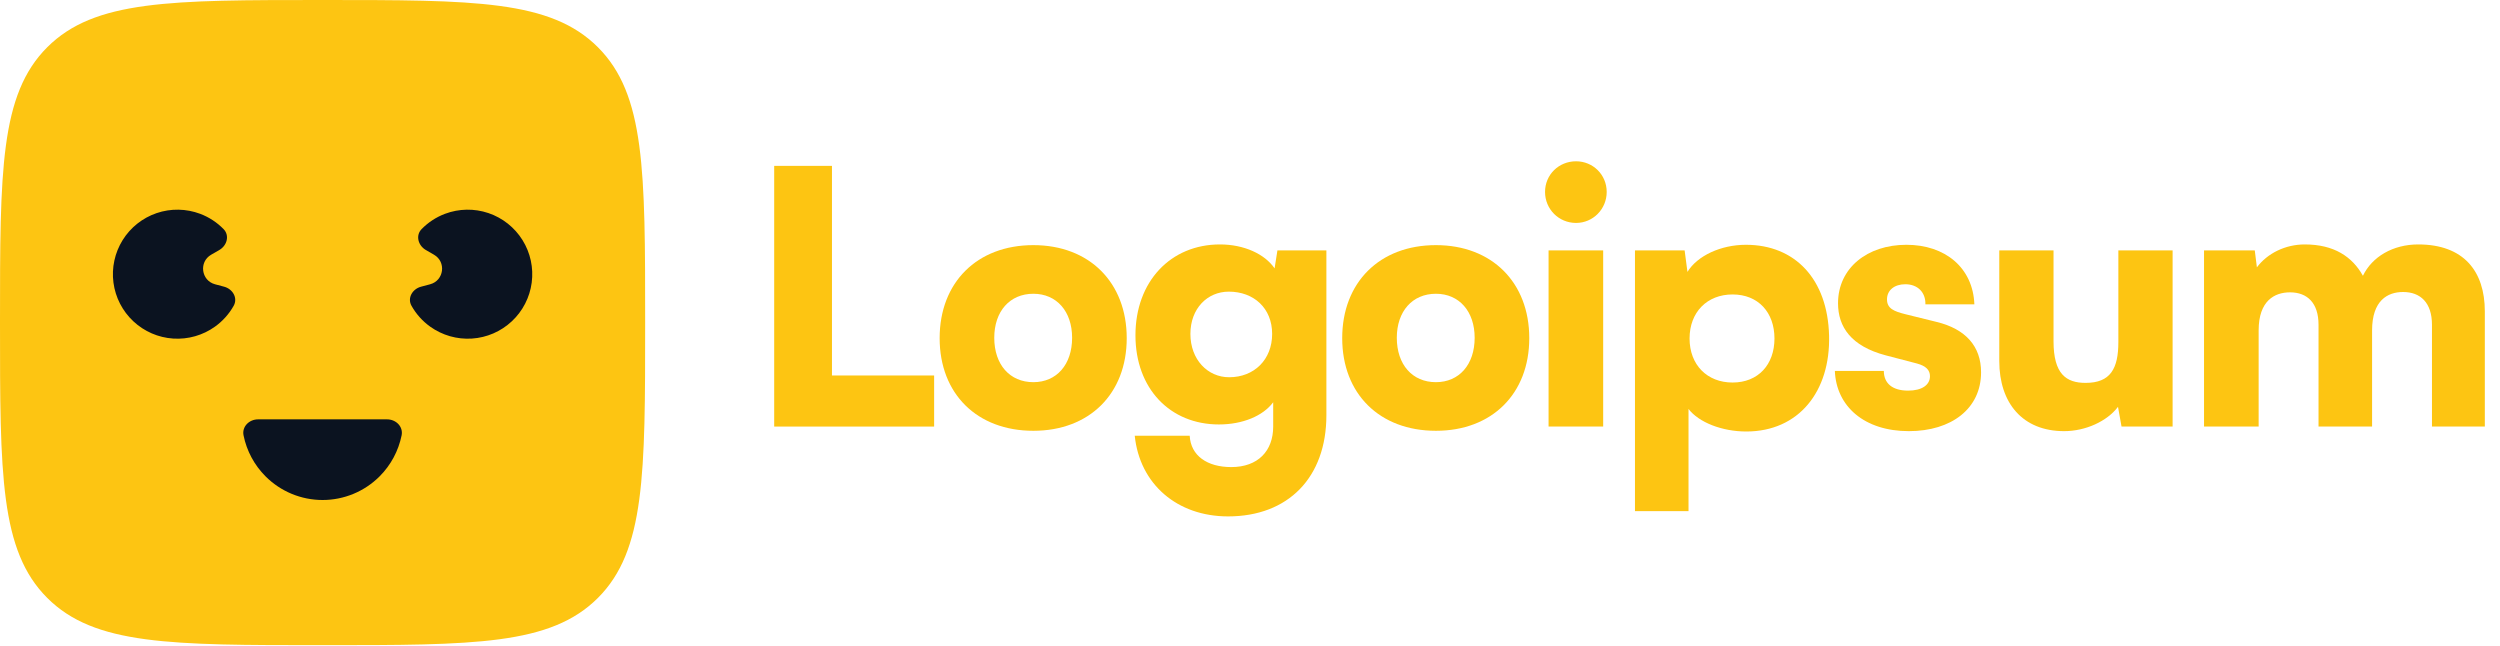
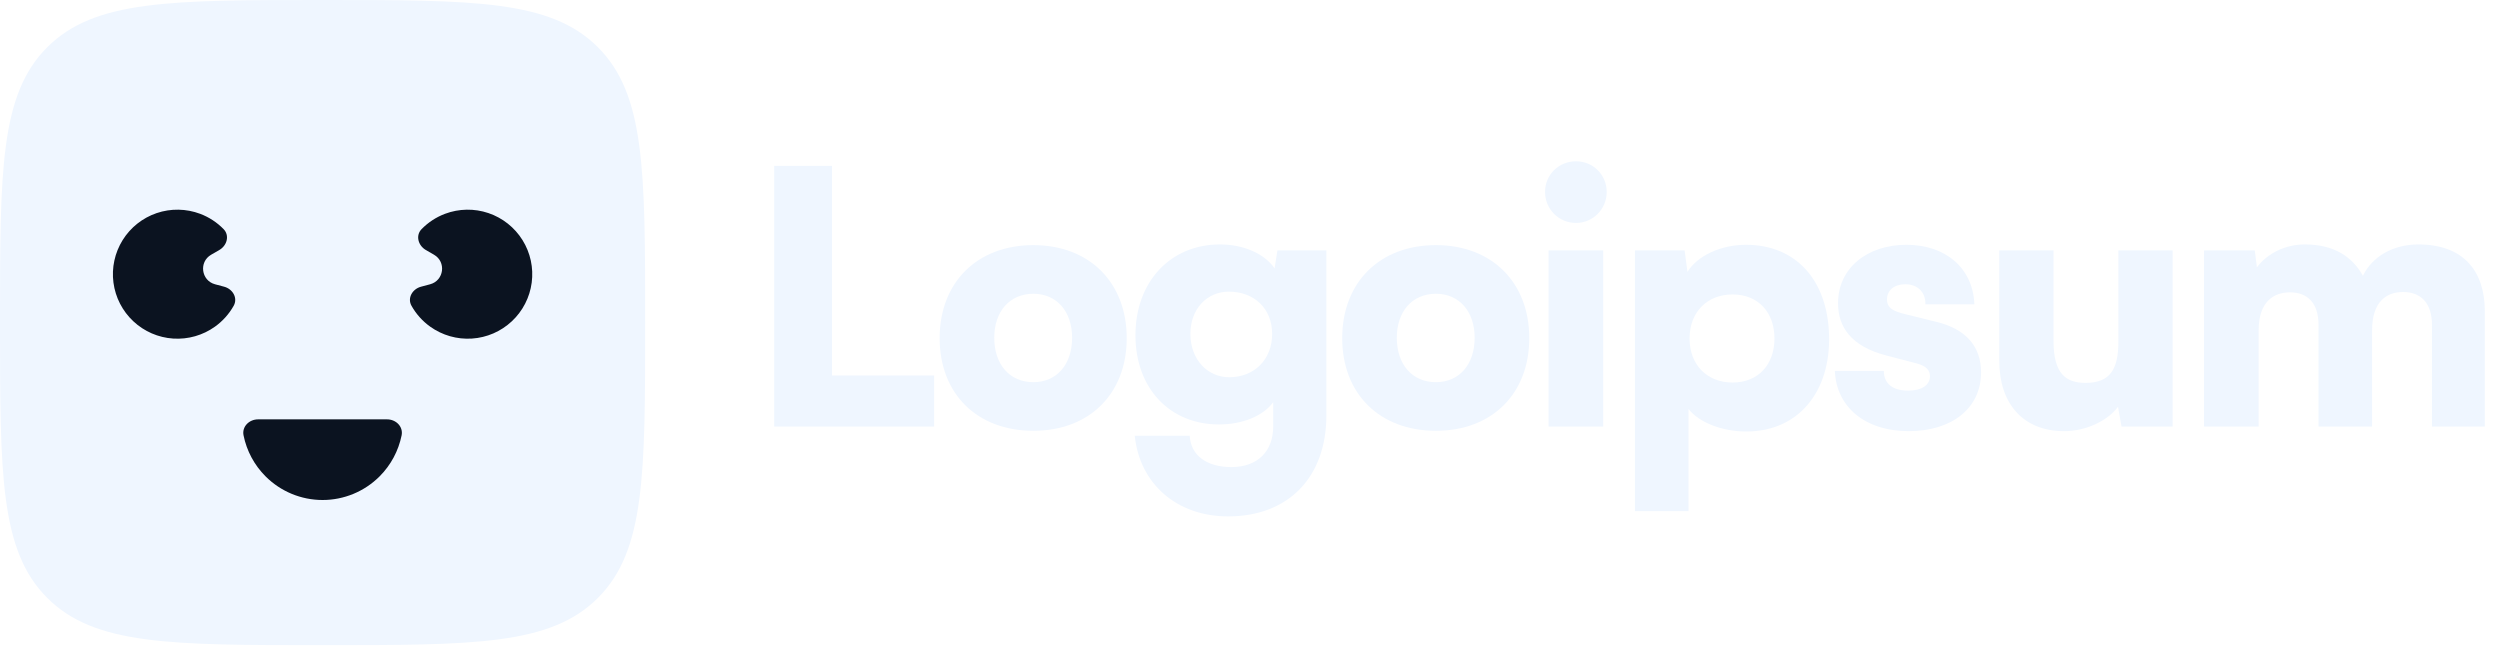
<svg xmlns="http://www.w3.org/2000/svg" id="logo-34" width="155" height="40" viewBox="0 0 155 40" fill="none">
-   <path d="M51.582 10.284H48V26.447H57.916V23.28H51.582V10.284Z" class="ccustom" fill="#fdc512" />
-   <path d="M58.258 20.965C58.258 24.416 60.574 26.709 64.069 26.709C67.541 26.709 69.857 24.416 69.857 20.965C69.857 17.514 67.541 15.198 64.069 15.198C60.574 15.198 58.258 17.514 58.258 20.965ZM61.644 20.943C61.644 19.305 62.605 18.213 64.069 18.213C65.51 18.213 66.471 19.305 66.471 20.943C66.471 22.603 65.51 23.695 64.069 23.695C62.605 23.695 61.644 22.603 61.644 20.943Z" class="ccustom" fill="#fdc512" />
-   <path d="M70.398 20.79C70.398 24.088 72.538 26.316 75.574 26.316C77.038 26.316 78.305 25.792 78.938 24.94V26.447C78.938 27.954 77.999 28.959 76.339 28.959C74.854 28.959 73.827 28.26 73.761 27.015H70.354C70.66 30.008 72.975 32.017 76.142 32.017C79.877 32.017 82.236 29.593 82.236 25.748V15.526H79.2L79.025 16.64C78.414 15.745 77.125 15.155 75.64 15.155C72.582 15.155 70.398 17.448 70.398 20.79ZM73.805 20.703C73.805 19.13 74.854 18.082 76.186 18.082C77.737 18.082 78.873 19.108 78.873 20.703C78.873 22.297 77.759 23.389 76.208 23.389C74.876 23.389 73.805 22.297 73.805 20.703Z" class="ccustom" fill="#fdc512" />
-   <path d="M83.217 20.965C83.217 24.416 85.532 26.709 89.027 26.709C92.5 26.709 94.815 24.416 94.815 20.965C94.815 17.514 92.5 15.198 89.027 15.198C85.532 15.198 83.217 17.514 83.217 20.965ZM86.602 20.943C86.602 19.305 87.563 18.213 89.027 18.213C90.468 18.213 91.429 19.305 91.429 20.943C91.429 22.603 90.468 23.695 89.027 23.695C87.563 23.695 86.602 22.603 86.602 20.943Z" class="ccustom" fill="#fdc512" />
-   <path d="M97.715 13.822C98.763 13.822 99.615 12.97 99.615 11.9C99.615 10.83 98.763 10 97.715 10C96.645 10 95.793 10.83 95.793 11.9C95.793 12.97 96.645 13.822 97.715 13.822ZM96.011 26.447H99.397V15.526H96.011V26.447Z" class="ccustom" fill="#fdc512" />
-   <path d="M101.368 31.689H104.688V25.355C105.321 26.185 106.763 26.753 108.27 26.753C111.524 26.753 113.49 24.263 113.403 20.812C113.315 17.295 111.284 15.177 108.248 15.177C106.697 15.177 105.234 15.854 104.622 16.858L104.447 15.526H101.368V31.689ZM104.753 20.987C104.753 19.349 105.845 18.256 107.418 18.256C109.012 18.256 110.017 19.37 110.017 20.987C110.017 22.603 109.012 23.717 107.418 23.717C105.845 23.717 104.753 22.625 104.753 20.987Z" class="ccustom" fill="#fdc512" />
-   <path d="M113.761 22.996C113.848 25.202 115.596 26.731 118.348 26.731C120.991 26.731 122.826 25.333 122.826 23.084C122.826 21.467 121.865 20.397 120.073 19.96L118.13 19.48C117.431 19.305 116.994 19.13 116.994 18.562C116.994 17.994 117.452 17.623 118.13 17.623C118.894 17.623 119.396 18.125 119.375 18.868H122.411C122.323 16.596 120.598 15.177 118.195 15.177C115.771 15.177 113.958 16.618 113.958 18.802C113.958 20.266 114.766 21.467 116.928 22.035L118.85 22.537C119.418 22.69 119.658 22.952 119.658 23.324C119.658 23.87 119.156 24.219 118.304 24.219C117.321 24.219 116.797 23.761 116.797 22.996H113.761Z" class="ccustom" fill="#fdc512" />
-   <path d="M127.974 26.731C129.307 26.731 130.639 26.119 131.316 25.224L131.535 26.447H134.702V15.526H131.338V21.205C131.338 22.843 130.858 23.739 129.307 23.739C128.105 23.739 127.319 23.193 127.319 21.161V15.526H123.955V22.384C123.955 24.984 125.397 26.731 127.974 26.731Z" class="ccustom" fill="#fdc512" />
-   <path d="M140.036 26.447V20.484C140.036 18.649 141.019 18.125 141.98 18.125C143.05 18.125 143.749 18.781 143.749 20.135V26.447H147.069V20.484C147.069 18.628 148.03 18.104 148.991 18.104C150.061 18.104 150.782 18.759 150.782 20.135V26.447H154.059V19.305C154.059 16.815 152.748 15.155 149.93 15.155C148.358 15.155 147.069 15.919 146.501 17.099C145.846 15.919 144.71 15.155 142.897 15.155C141.696 15.155 140.582 15.701 139.927 16.575L139.796 15.526H136.65V26.447H140.036Z" class="ccustom" fill="#fdc512" />
-   <path d="M0 20C0 10.572 0 5.858 2.929 2.929C5.858 0 10.572 0 20 0C29.428 0 34.142 0 37.071 2.929C40 5.858 40 10.572 40 20C40 29.428 40 34.142 37.071 37.071C34.142 40 29.428 40 20 40C10.572 40 5.858 40 2.929 37.071C0 34.142 0 29.428 0 20Z" class="ccustom" fill="#fdc512" />
+   <path d="M51.582 10.284H48V26.447H57.916V23.28H51.582V10.284Z" class="ccustom" fill="#eff6ff" />
+   <path d="M58.258 20.965C58.258 24.416 60.574 26.709 64.069 26.709C67.541 26.709 69.857 24.416 69.857 20.965C69.857 17.514 67.541 15.198 64.069 15.198C60.574 15.198 58.258 17.514 58.258 20.965ZM61.644 20.943C61.644 19.305 62.605 18.213 64.069 18.213C65.51 18.213 66.471 19.305 66.471 20.943C66.471 22.603 65.51 23.695 64.069 23.695C62.605 23.695 61.644 22.603 61.644 20.943Z" class="ccustom" fill="#eff6ff" />
+   <path d="M70.398 20.79C70.398 24.088 72.538 26.316 75.574 26.316C77.038 26.316 78.305 25.792 78.938 24.94V26.447C78.938 27.954 77.999 28.959 76.339 28.959C74.854 28.959 73.827 28.26 73.761 27.015H70.354C70.66 30.008 72.975 32.017 76.142 32.017C79.877 32.017 82.236 29.593 82.236 25.748V15.526H79.2L79.025 16.64C78.414 15.745 77.125 15.155 75.64 15.155C72.582 15.155 70.398 17.448 70.398 20.79ZM73.805 20.703C73.805 19.13 74.854 18.082 76.186 18.082C77.737 18.082 78.873 19.108 78.873 20.703C78.873 22.297 77.759 23.389 76.208 23.389C74.876 23.389 73.805 22.297 73.805 20.703Z" class="ccustom" fill="#eff6ff" />
+   <path d="M83.217 20.965C83.217 24.416 85.532 26.709 89.027 26.709C92.5 26.709 94.815 24.416 94.815 20.965C94.815 17.514 92.5 15.198 89.027 15.198C85.532 15.198 83.217 17.514 83.217 20.965ZM86.602 20.943C86.602 19.305 87.563 18.213 89.027 18.213C90.468 18.213 91.429 19.305 91.429 20.943C91.429 22.603 90.468 23.695 89.027 23.695C87.563 23.695 86.602 22.603 86.602 20.943Z" class="ccustom" fill="#eff6ff" />
+   <path d="M97.715 13.822C98.763 13.822 99.615 12.97 99.615 11.9C99.615 10.83 98.763 10 97.715 10C96.645 10 95.793 10.83 95.793 11.9C95.793 12.97 96.645 13.822 97.715 13.822ZM96.011 26.447H99.397V15.526H96.011V26.447Z" class="ccustom" fill="#eff6ff" />
+   <path d="M101.368 31.689H104.688V25.355C105.321 26.185 106.763 26.753 108.27 26.753C111.524 26.753 113.49 24.263 113.403 20.812C113.315 17.295 111.284 15.177 108.248 15.177C106.697 15.177 105.234 15.854 104.622 16.858L104.447 15.526H101.368V31.689ZM104.753 20.987C104.753 19.349 105.845 18.256 107.418 18.256C109.012 18.256 110.017 19.37 110.017 20.987C110.017 22.603 109.012 23.717 107.418 23.717C105.845 23.717 104.753 22.625 104.753 20.987Z" class="ccustom" fill="#eff6ff" />
+   <path d="M113.761 22.996C113.848 25.202 115.596 26.731 118.348 26.731C120.991 26.731 122.826 25.333 122.826 23.084C122.826 21.467 121.865 20.397 120.073 19.96L118.13 19.48C117.431 19.305 116.994 19.13 116.994 18.562C116.994 17.994 117.452 17.623 118.13 17.623C118.894 17.623 119.396 18.125 119.375 18.868H122.411C122.323 16.596 120.598 15.177 118.195 15.177C115.771 15.177 113.958 16.618 113.958 18.802C113.958 20.266 114.766 21.467 116.928 22.035L118.85 22.537C119.418 22.69 119.658 22.952 119.658 23.324C119.658 23.87 119.156 24.219 118.304 24.219C117.321 24.219 116.797 23.761 116.797 22.996H113.761Z" class="ccustom" fill="#eff6ff" />
+   <path d="M127.974 26.731C129.307 26.731 130.639 26.119 131.316 25.224L131.535 26.447H134.702V15.526H131.338V21.205C131.338 22.843 130.858 23.739 129.307 23.739C128.105 23.739 127.319 23.193 127.319 21.161V15.526H123.955V22.384C123.955 24.984 125.397 26.731 127.974 26.731Z" class="ccustom" fill="#eff6ff" />
+   <path d="M140.036 26.447V20.484C140.036 18.649 141.019 18.125 141.98 18.125C143.05 18.125 143.749 18.781 143.749 20.135V26.447H147.069V20.484C147.069 18.628 148.03 18.104 148.991 18.104C150.061 18.104 150.782 18.759 150.782 20.135V26.447H154.059V19.305C154.059 16.815 152.748 15.155 149.93 15.155C148.358 15.155 147.069 15.919 146.501 17.099C145.846 15.919 144.71 15.155 142.897 15.155C141.696 15.155 140.582 15.701 139.927 16.575L139.796 15.526H136.65V26.447H140.036Z" class="ccustom" fill="#eff6ff" />
+   <path d="M0 20C0 10.572 0 5.858 2.929 2.929C5.858 0 10.572 0 20 0C29.428 0 34.142 0 37.071 2.929C40 5.858 40 10.572 40 20C40 29.428 40 34.142 37.071 37.071C34.142 40 29.428 40 20 40C10.572 40 5.858 40 2.929 37.071C0 34.142 0 29.428 0 20Z" class="ccustom" fill="#eff6ff" />
  <path d="M24 26C24.552 26 25.01 26.452 24.9 26.993C24.706 27.949 24.235 28.835 23.535 29.535C22.598 30.473 21.326 31 20 31C18.674 31 17.402 30.473 16.465 29.535C15.764 28.835 15.293 27.949 15.1 26.993C14.99 26.452 15.448 26 16 26L24 26Z" class="ccompli2" fill="#0b1320" />
  <path d="M26.102 17.776C25.569 17.919 25.242 18.477 25.513 18.959C25.797 19.466 26.191 19.908 26.67 20.251C27.422 20.79 28.338 21.052 29.262 20.991C30.185 20.931 31.059 20.552 31.734 19.919C32.41 19.287 32.845 18.44 32.966 17.522C33.087 16.605 32.886 15.674 32.397 14.888C31.908 14.102 31.162 13.51 30.286 13.212C29.41 12.915 28.457 12.93 27.591 13.256C27.04 13.464 26.545 13.789 26.139 14.205C25.753 14.6 25.924 15.224 26.402 15.5L26.909 15.793C27.681 16.238 27.529 17.394 26.668 17.625L26.102 17.776Z" class="ccompli2" fill="#0b1320" />
  <path d="M13.898 17.776C14.431 17.919 14.758 18.477 14.488 18.959C14.203 19.466 13.809 19.908 13.33 20.251C12.578 20.79 11.662 21.052 10.739 20.991C9.815 20.931 8.941 20.552 8.266 19.919C7.59 19.287 7.155 18.44 7.034 17.522C6.913 16.605 7.115 15.674 7.603 14.888C8.092 14.102 8.838 13.51 9.714 13.212C10.591 12.915 11.543 12.93 12.409 13.256C12.961 13.464 13.456 13.789 13.862 14.205C14.248 14.6 14.076 15.224 13.598 15.5L13.091 15.793C12.319 16.238 12.472 17.394 13.332 17.625L13.898 17.776Z" class="ccompli2" fill="#0b1320" />
</svg>
